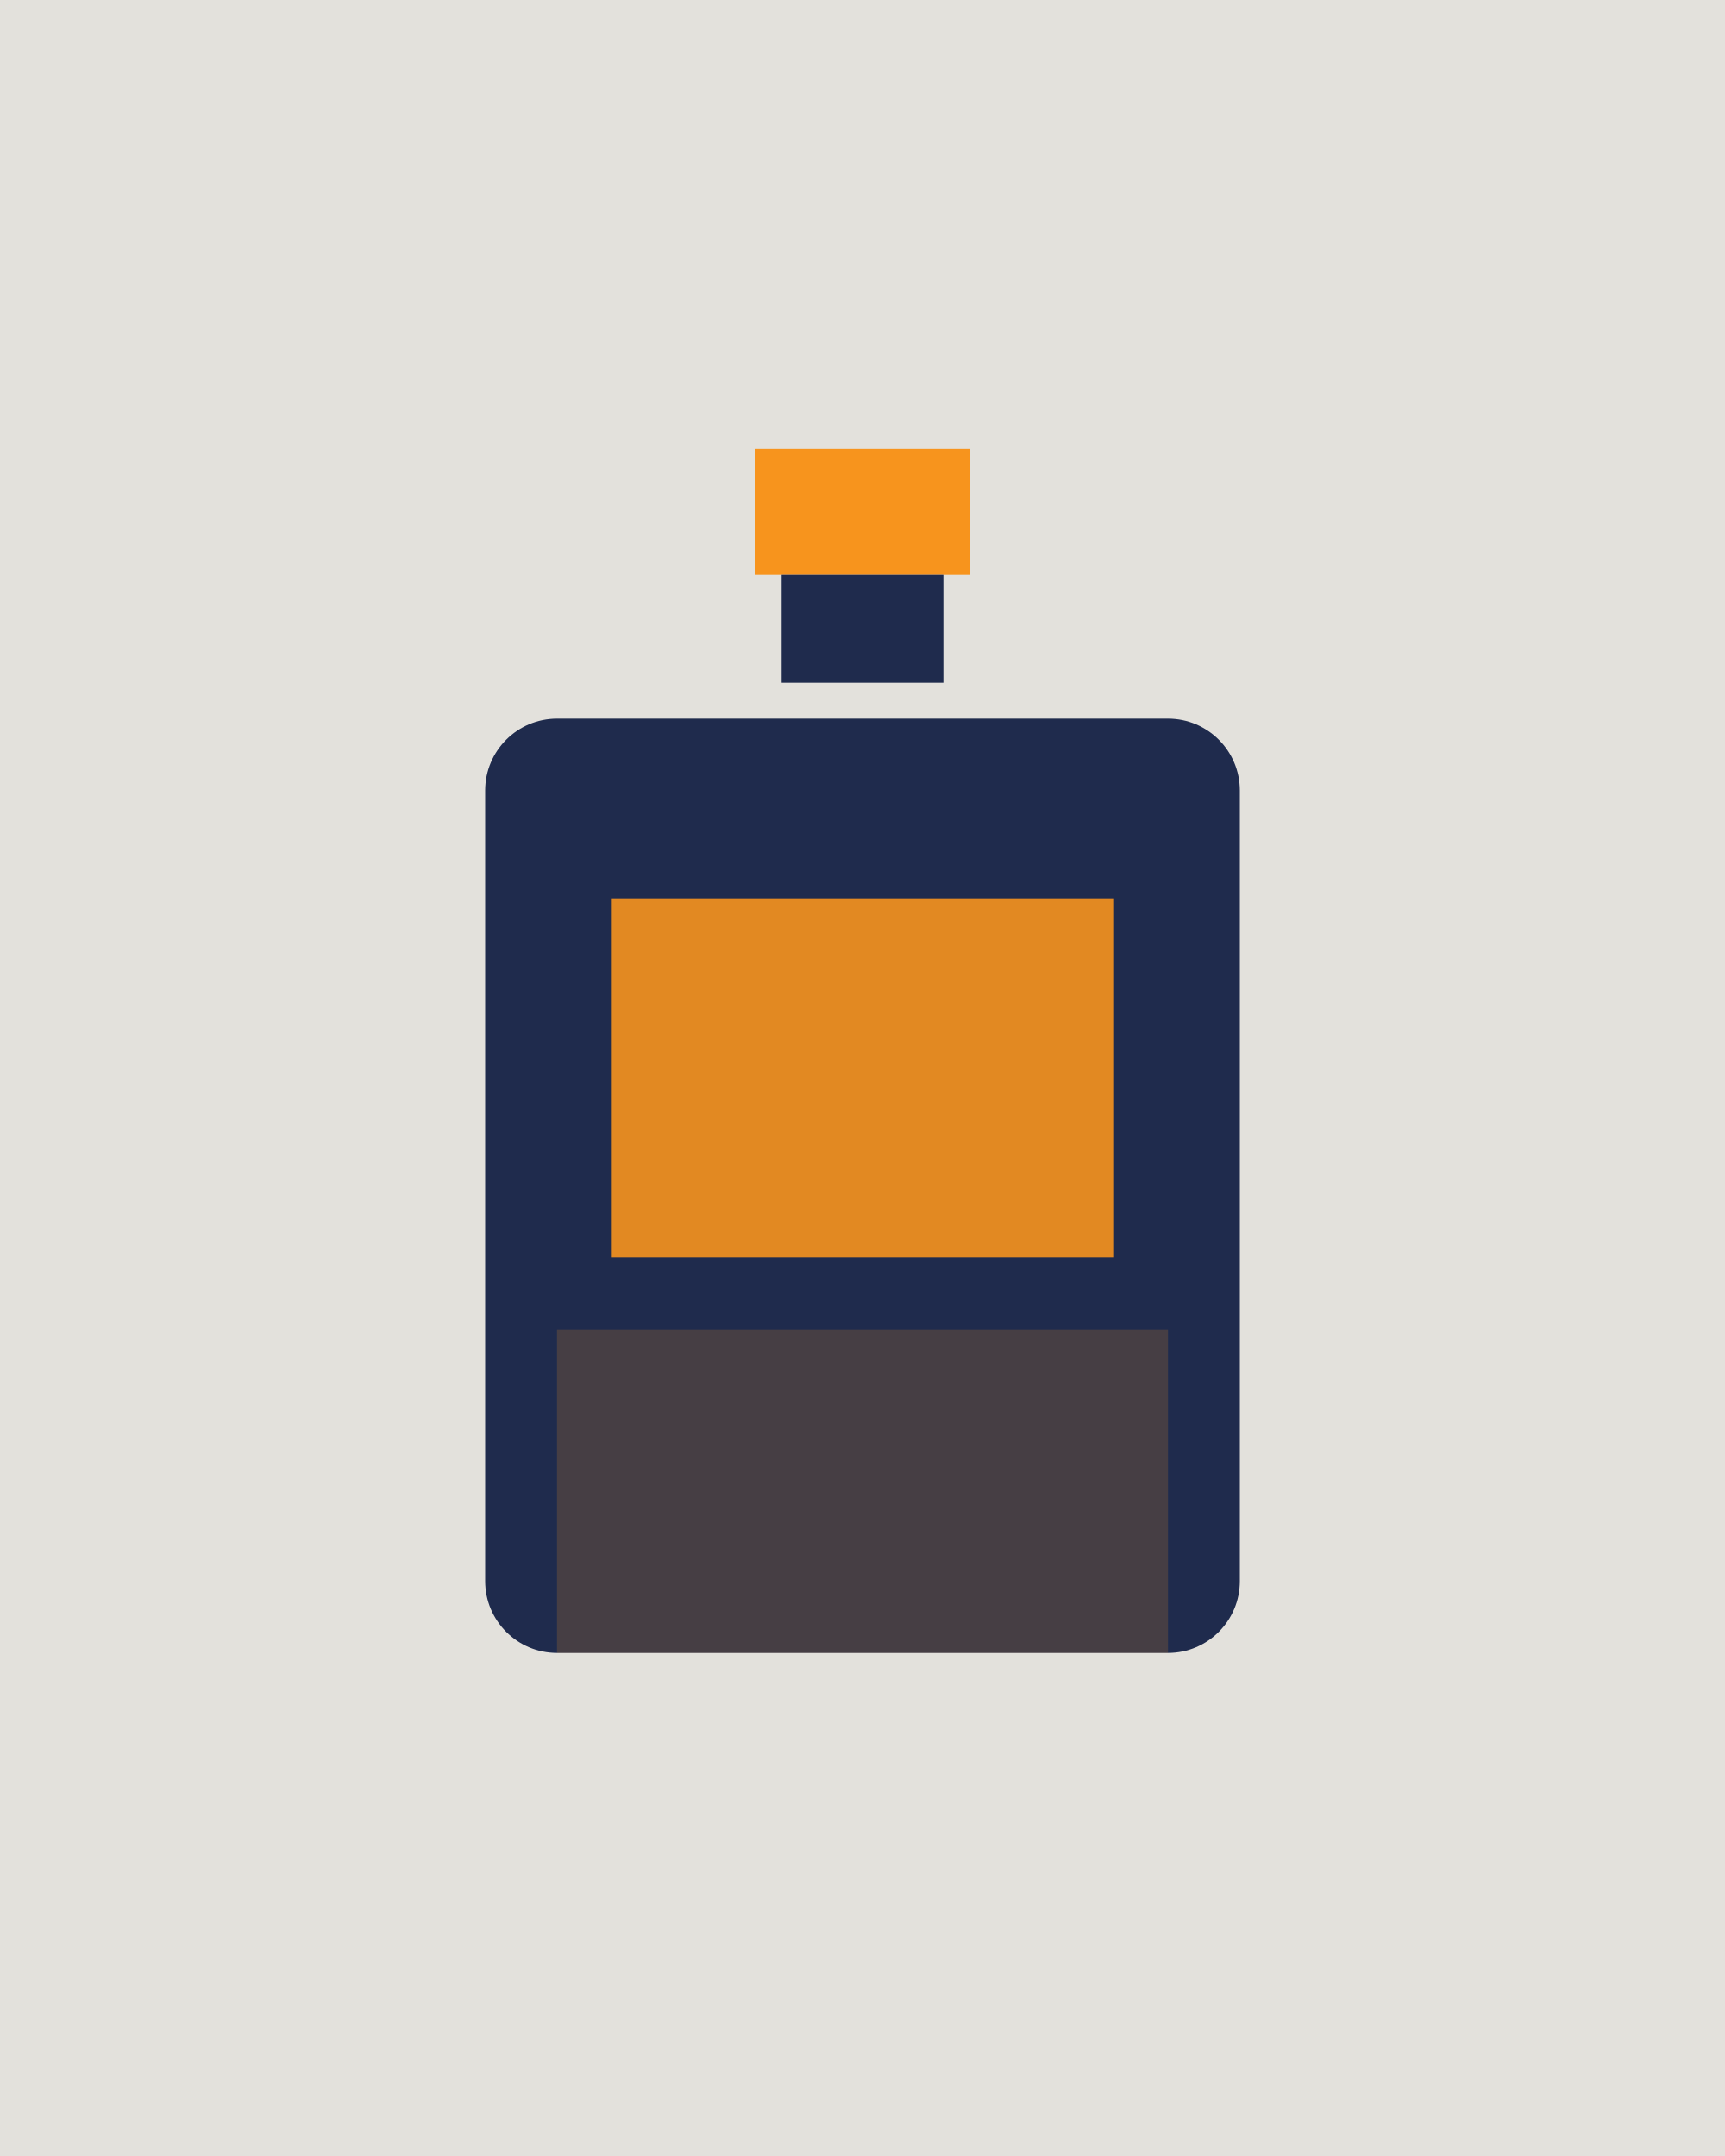
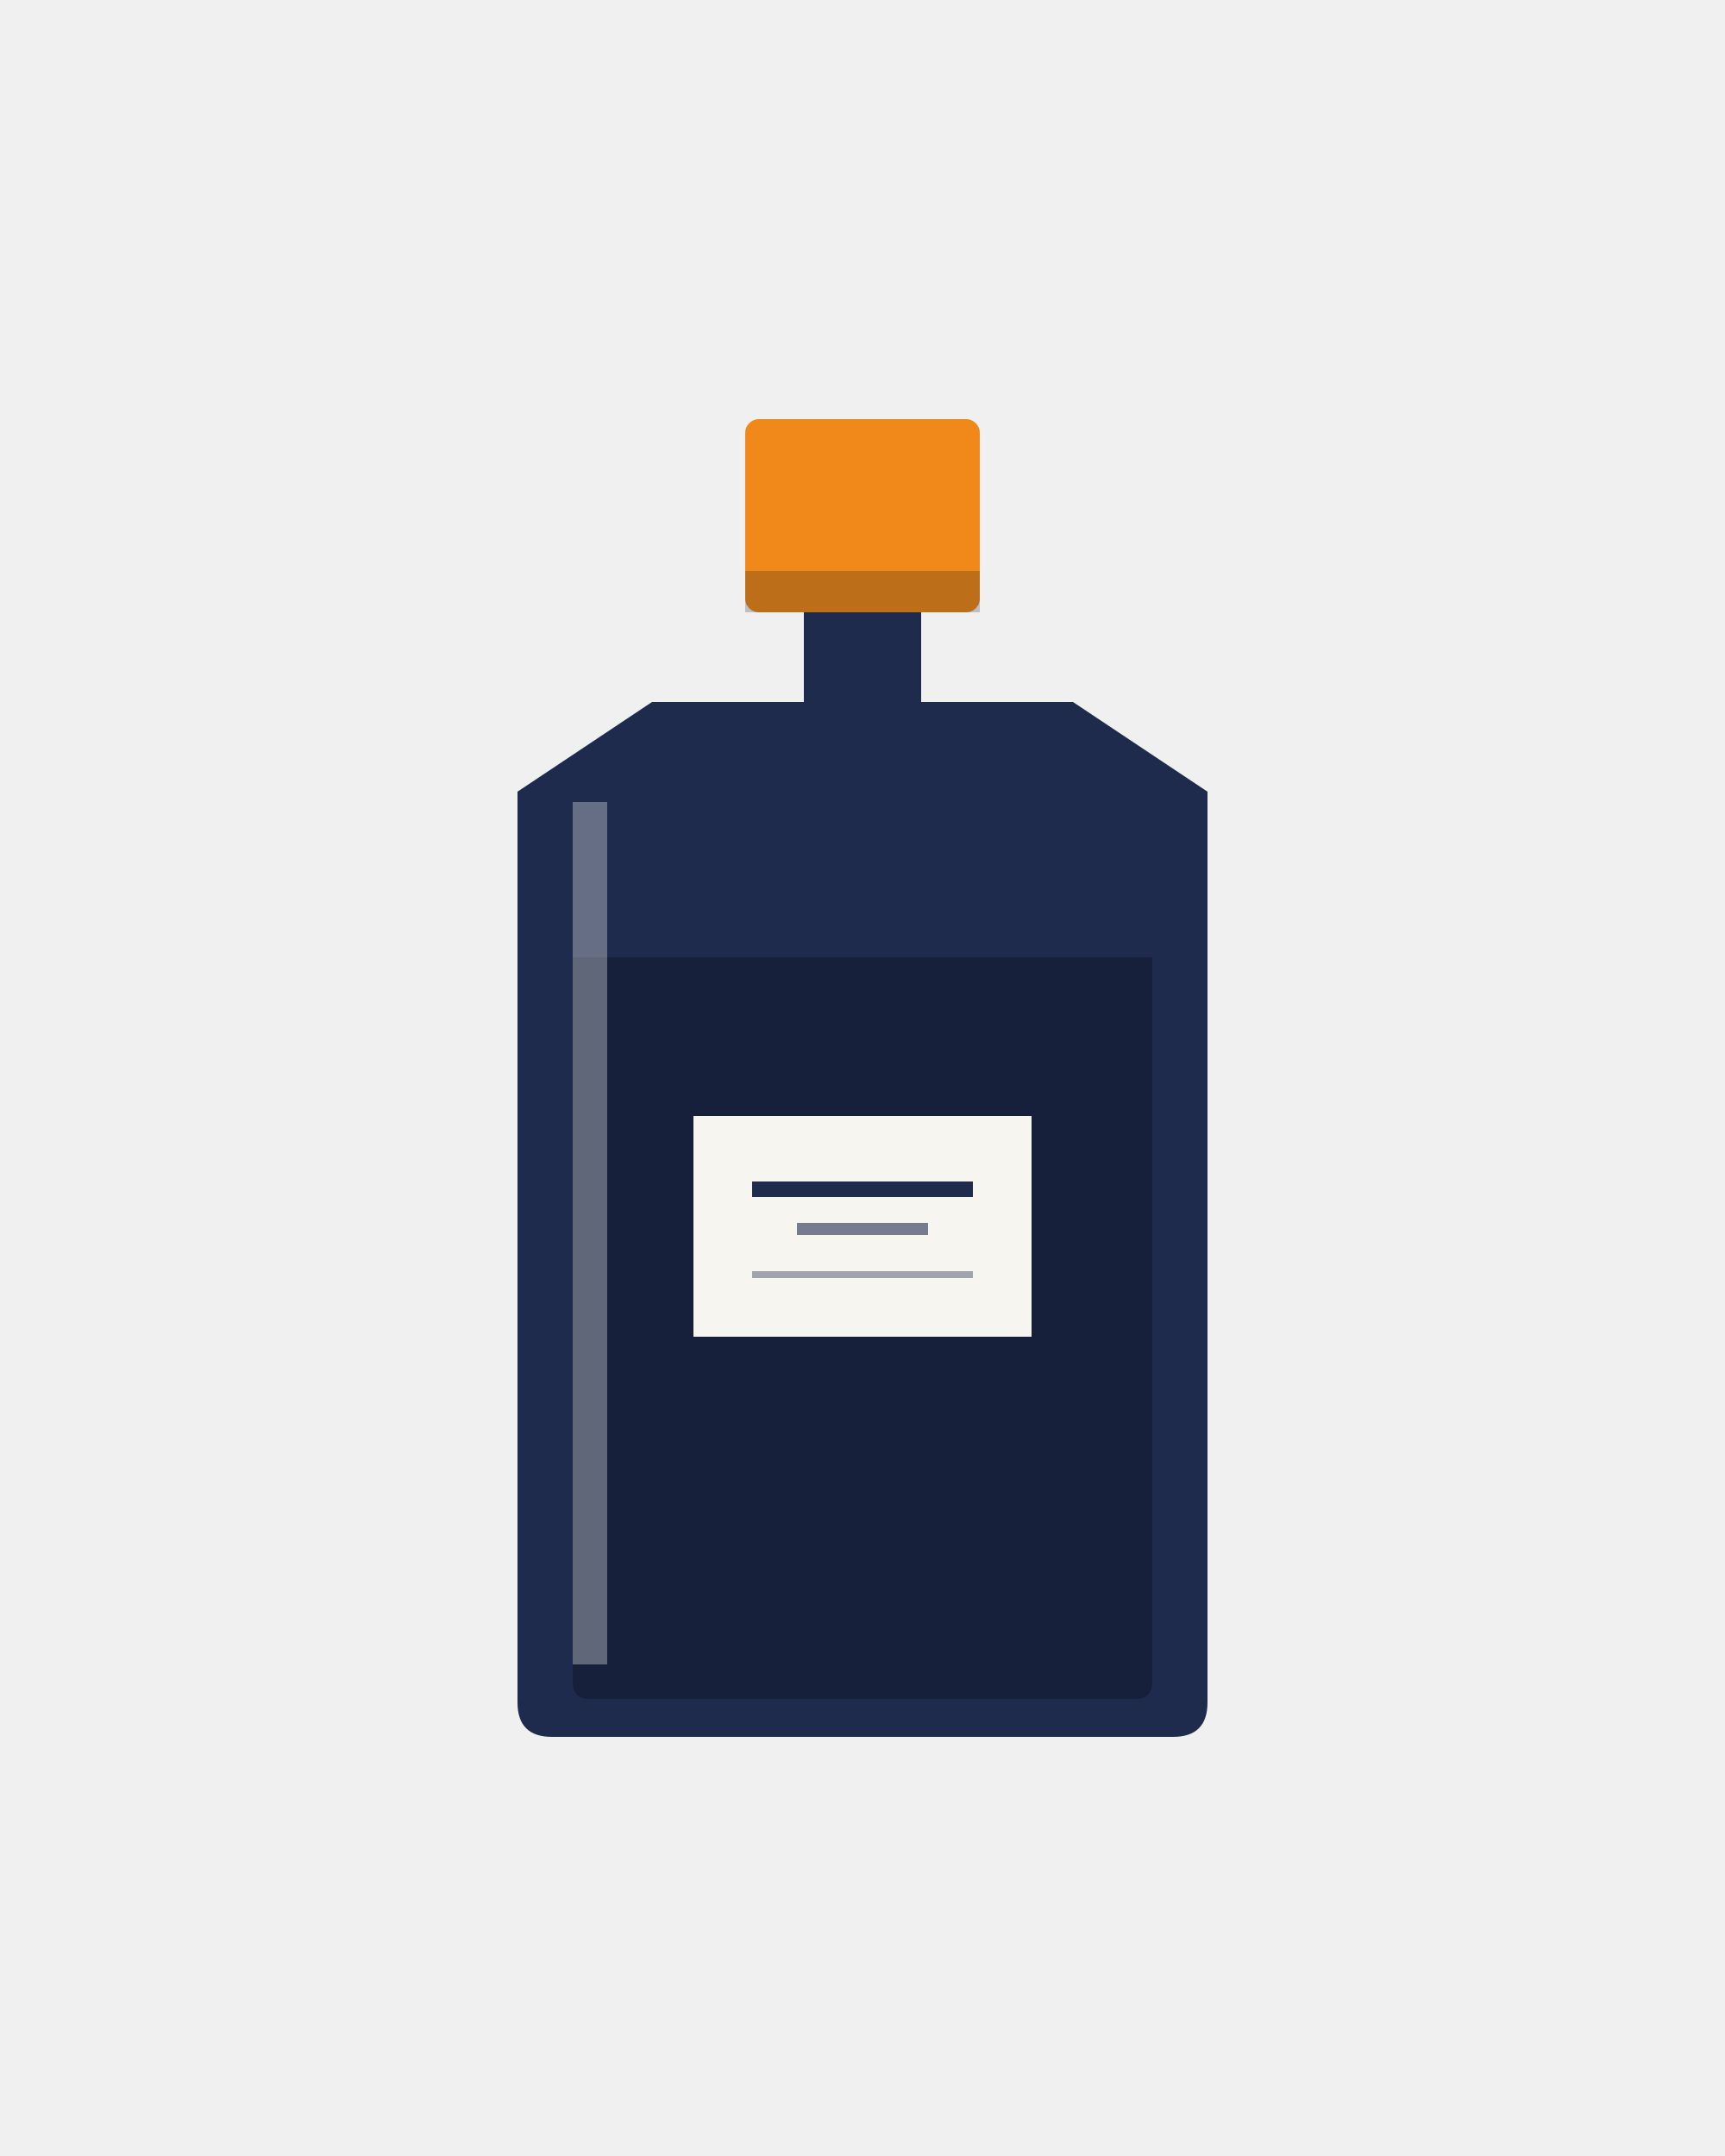
<svg xmlns="http://www.w3.org/2000/svg" viewBox="0 0 1200 1500" width="1200" height="1500">
-   <rect width="1200" height="1500" fill="#e3e1dc" />
-   <g transform="translate(600 750) scale(1.25) translate(-500 -500)">
-     <rect x="440" y="150" width="120" height="70" fill="#f7941d" />
-     <rect x="455" y="220" width="90" height="60" fill="#1f2b4d" />
-     <path d="M330 300 h340 a40 40 0 0 1 40 40 v440 a40 40 0 0 1 -40 40 h-340 a40 40 0 0 1 -40 -40 v-440 a40 40 0 0 1 40 -40z" fill="#1f2b4d" />
-     <rect x="360" y="400" width="280" height="200" fill="#f7941d" opacity="0.9" />
-     <rect x="330" y="640" width="340" height="180" fill="#f7941d" opacity="0.18" />
+   <g transform="translate(600 750) scale(1.2) translate(-500 -500)">
+     <rect x="432" y="118" width="136" height="112" rx="8" fill="#f0891a" />
+     <rect x="432" y="206" width="136" height="24" fill="#0b0d12" opacity="0.22" />
+     <rect x="466" y="230" width="68" height="52" fill="#1f2b4d" />
+     <path d="M300 334 L378 282 H622 L700 334 V862 Q700 882 680 882 H320 Q300 882 300 862 Z" fill="#1f2b4d" />
+     <path d="M332 430 H668 V850 Q668 860 658 860 H342 Q332 860 332 850 Z" fill="#16203b" />
+     <rect x="332" y="340" width="20" height="500" fill="#ffffff" opacity="0.32" />
+     <rect x="402" y="522" width="196" height="128" fill="#f7f5f0" />
+     <rect x="436" y="560" width="128" height="9" fill="#1f2b4d" />
+     <rect x="462" y="584" width="76" height="7" fill="#1f2b4d" opacity="0.6" />
+     <rect x="436" y="612" width="128" height="4" fill="#1f2b4d" opacity="0.4" />
  </g>
</svg>
